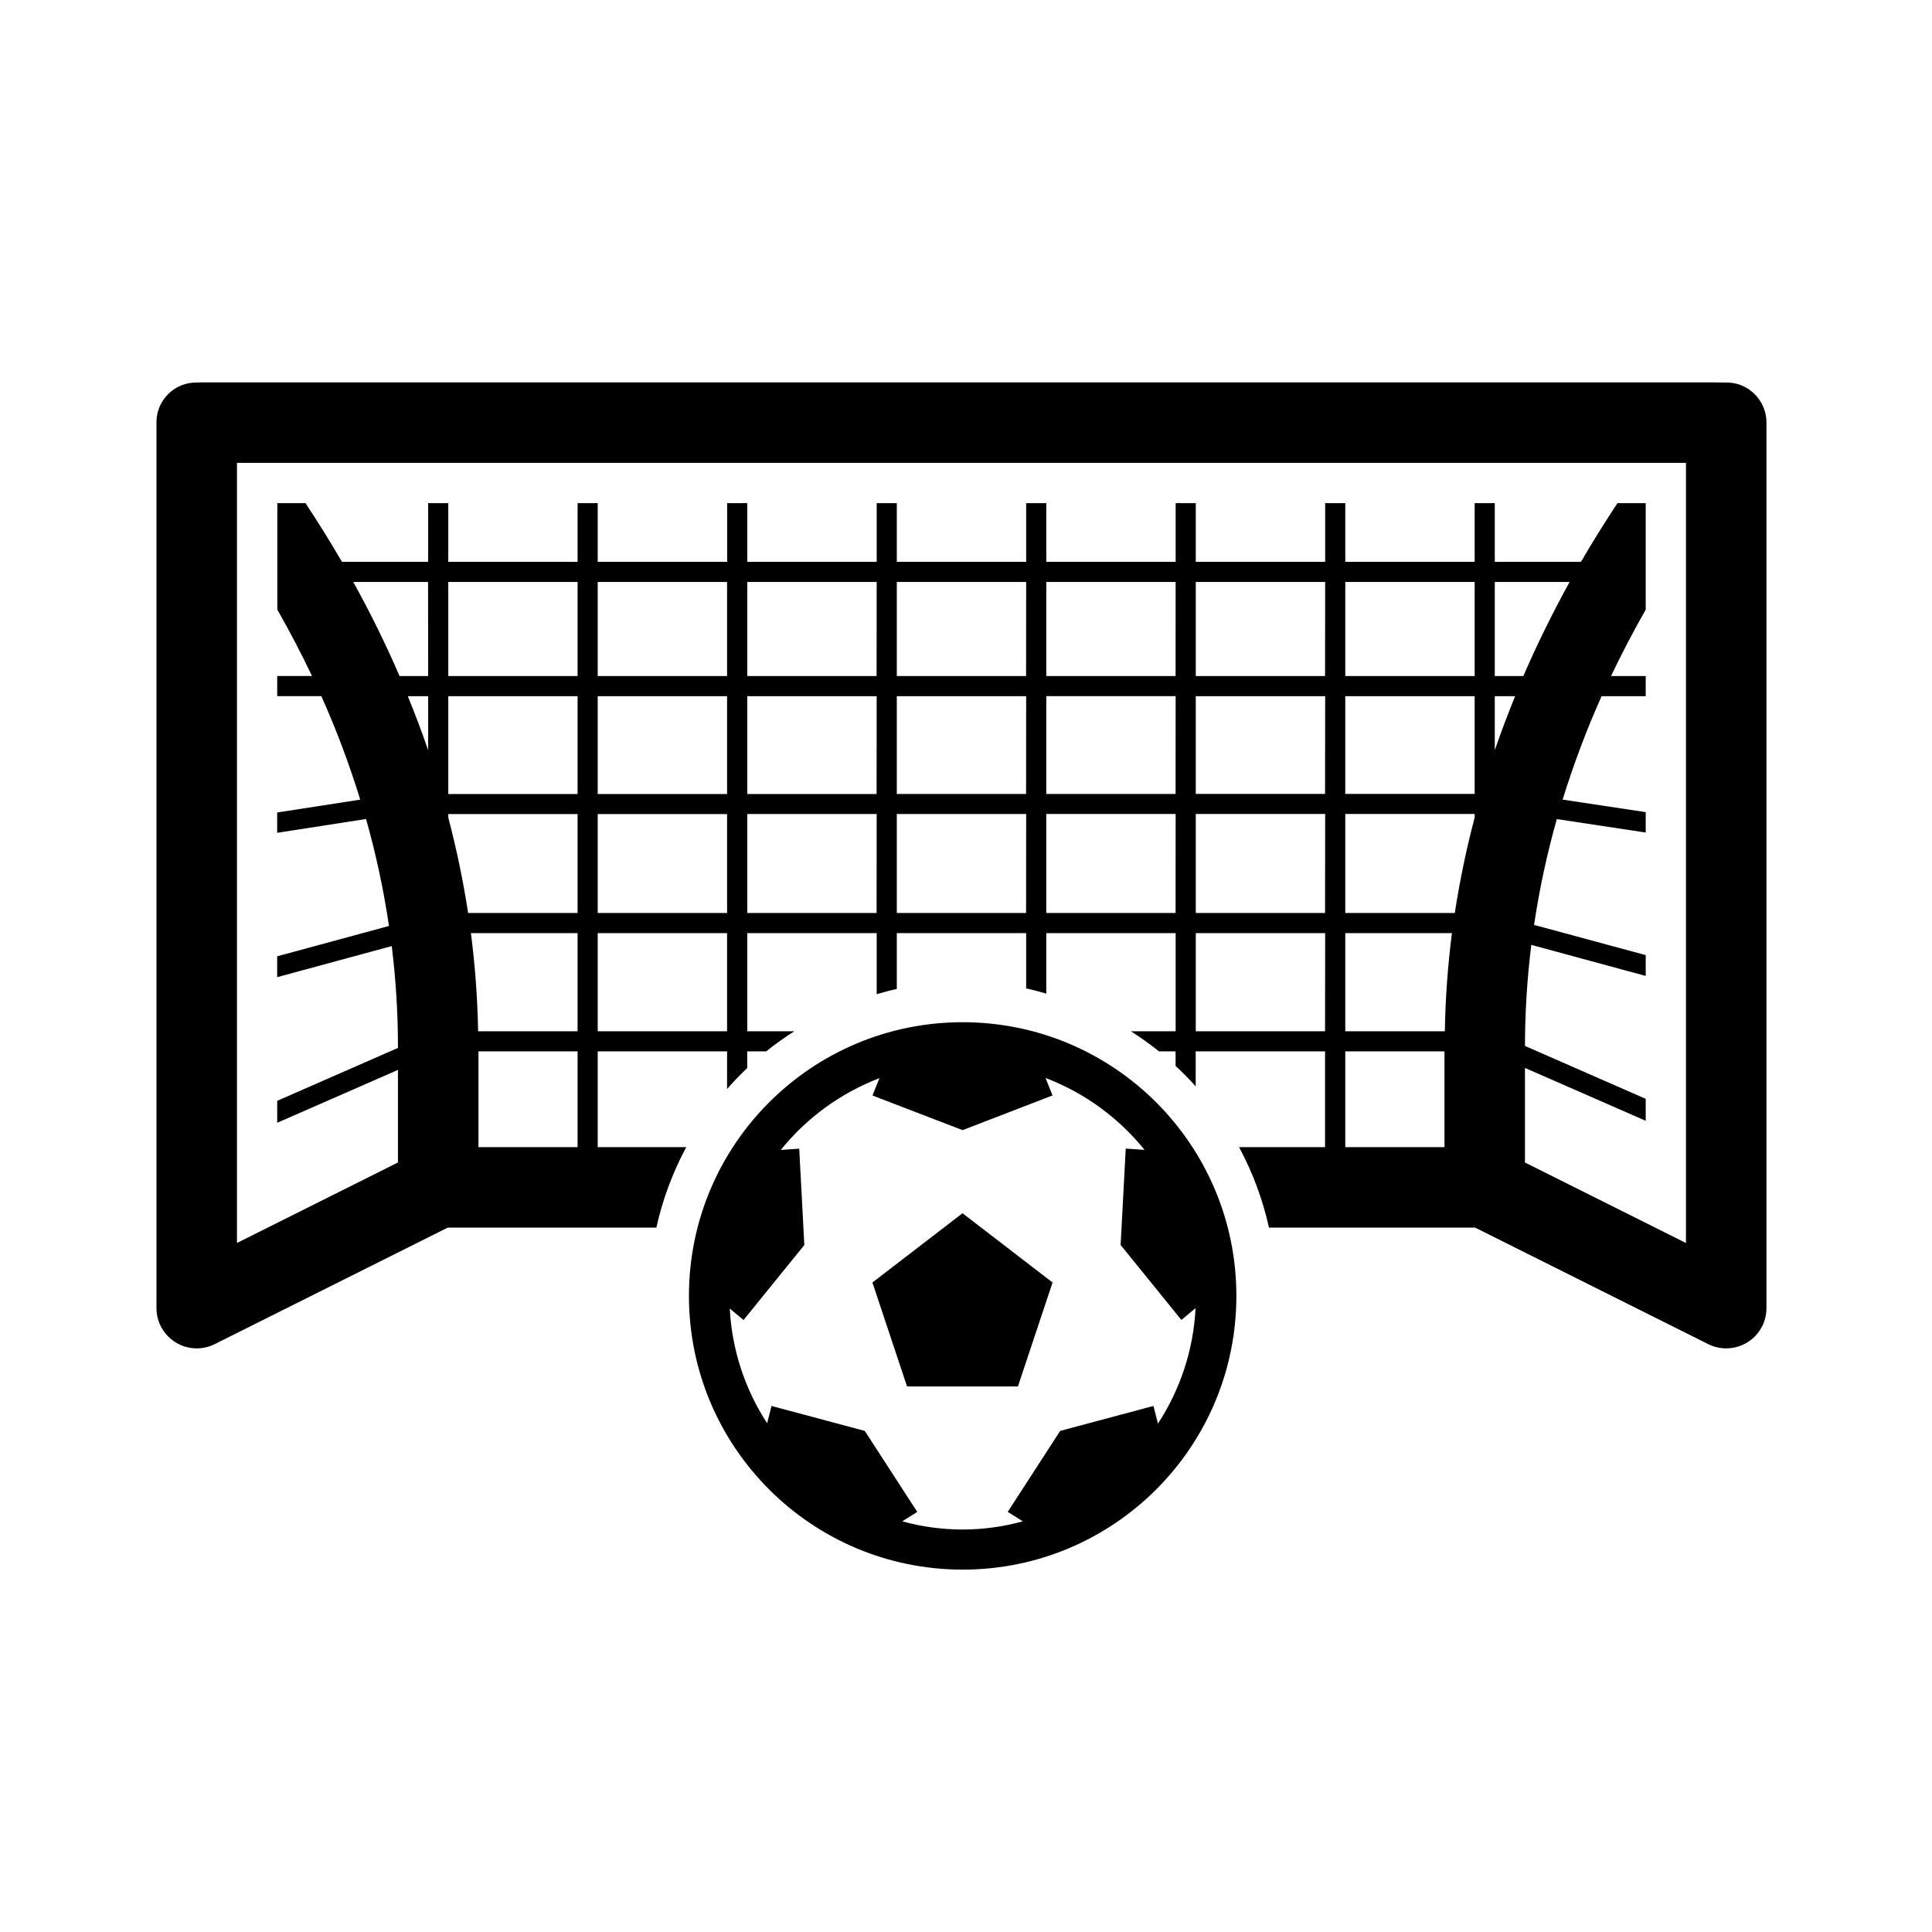
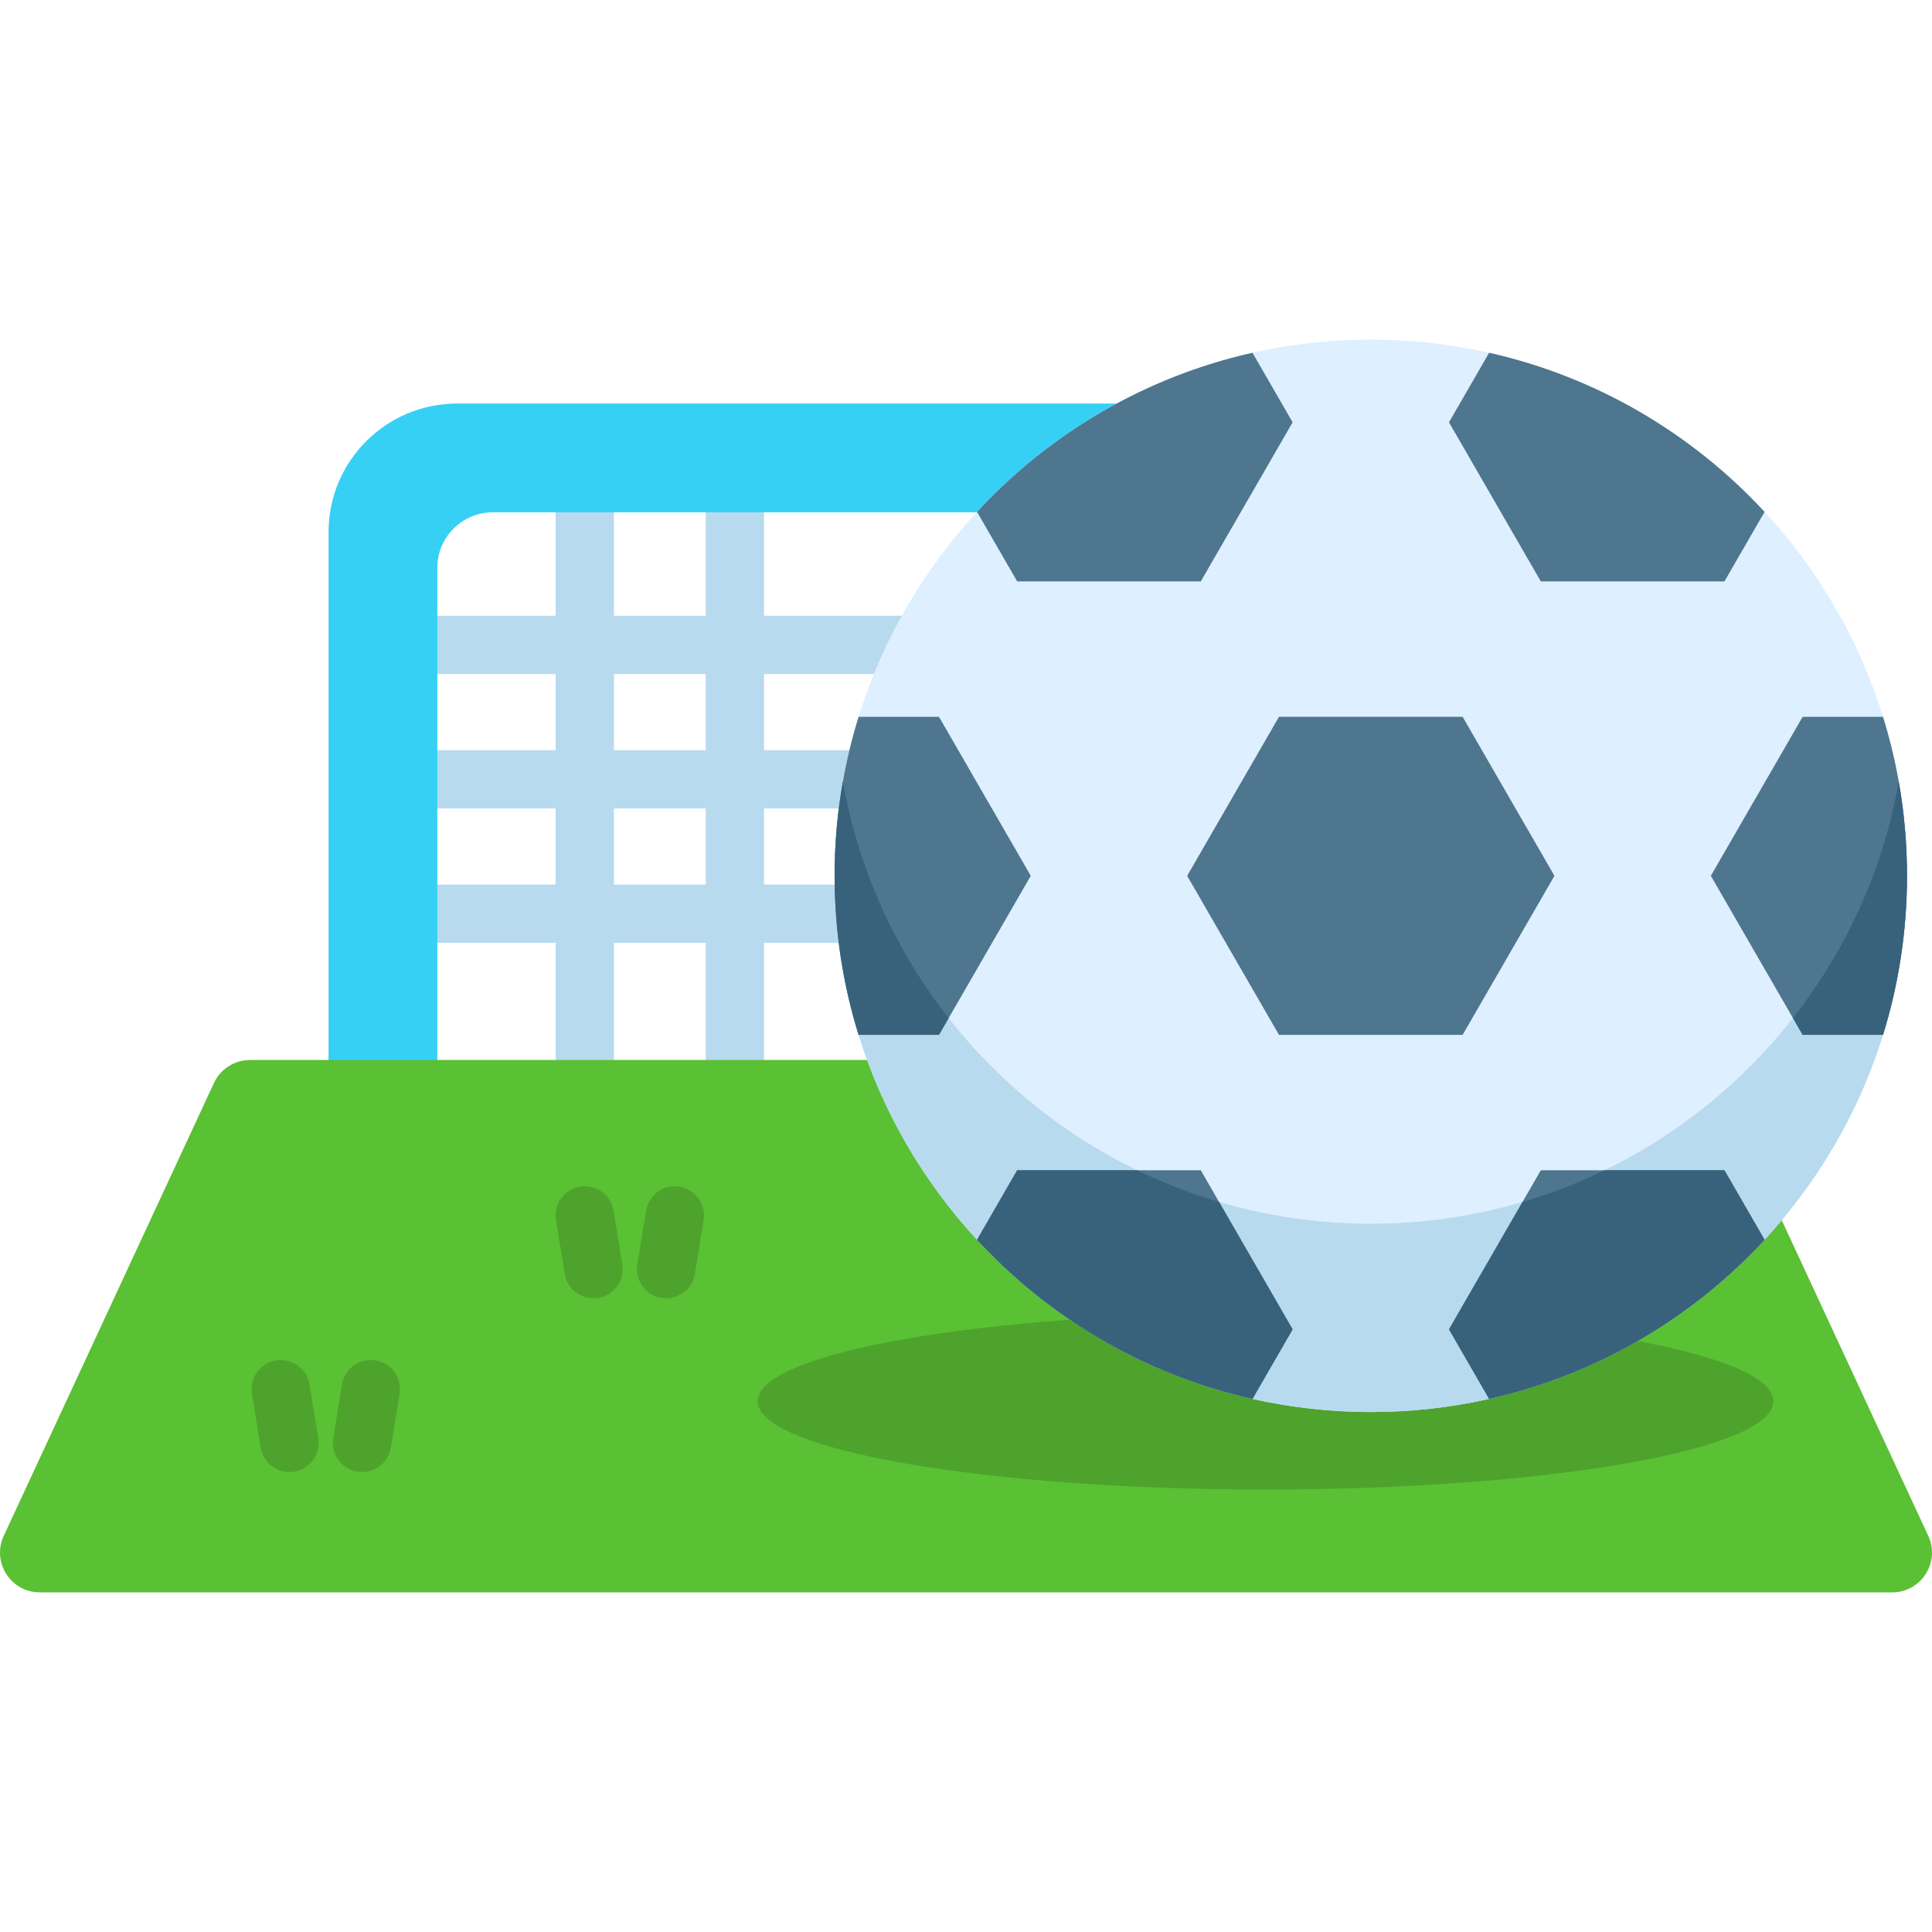
- <svg xmlns="http://www.w3.org/2000/svg" width="72" height="72" overflow="hidden">
-   <defs>
-     <clipPath id="clip0">
-       <rect x="745" y="604" width="72" height="72" />
-     </clipPath>
-   </defs>
-   <g clip-path="url(#clip0)" transform="translate(-745 -604)">
-     <path d="M809.835 618.337C809.673 618.282 809.503 618.255 809.331 618.257L808.836 618.25 752.596 618.25 752.322 618.256C751.505 618.249 750.838 618.906 750.831 619.723 750.831 619.732 750.831 619.741 750.831 619.75L750.831 652.75C750.831 653.578 751.503 654.25 752.331 654.25 752.564 654.25 752.794 654.196 753.002 654.092L761.686 649.75 769.461 649.75C769.692 648.703 770.067 647.694 770.575 646.75L767.275 646.75 767.275 643.182 772.096 643.182 772.096 644.583C772.334 644.312 772.583 644.052 772.846 643.804L772.846 643.182 773.552 643.182C773.888 642.912 774.238 642.662 774.602 642.432L772.849 642.432 772.849 638.775 777.671 638.775 777.671 641.05C777.918 640.979 778.167 640.911 778.421 640.857L778.421 638.775 783.242 638.775 783.242 640.836C783.497 640.888 783.744 640.96 783.992 641.029L783.992 638.775 788.813 638.775 788.813 642.432 787.143 642.432C787.507 642.662 787.857 642.912 788.193 643.182L788.81 643.182 788.81 643.723C789.071 643.965 789.321 644.219 789.56 644.484L789.56 643.182 794.381 643.182 794.381 646.75 791.176 646.75C791.684 647.694 792.059 648.703 792.291 649.75L799.975 649.75 808.66 654.092C809.401 654.462 810.302 654.162 810.673 653.422 810.777 653.213 810.831 652.983 810.831 652.75L810.831 619.75C810.831 619.116 810.433 618.55 809.835 618.337ZM760.956 631.959C760.726 631.284 760.469 630.609 760.198 629.945L760.956 629.945ZM760.956 629.195 759.89 629.195C759.381 628.014 758.806 626.845 758.165 625.688L760.953 625.688ZM766.525 646.75 762.831 646.75 762.831 643.182 766.525 643.182ZM766.525 642.432 762.818 642.432C762.796 641.209 762.706 639.988 762.55 638.775L766.525 638.775ZM766.525 638.025 762.446 638.025C762.262 636.827 762.015 635.64 761.706 634.468L761.706 634.338 766.525 634.338ZM766.525 633.591 761.706 633.591 761.706 629.945 766.525 629.945ZM766.525 629.195 761.706 629.195 761.706 625.688 766.525 625.688ZM772.096 642.432 767.275 642.432 767.275 638.775 772.096 638.775ZM772.096 638.025 767.275 638.025 767.275 634.337 772.096 634.337ZM772.096 633.591 767.275 633.591 767.275 629.945 772.096 629.945ZM772.096 629.195 767.275 629.195 767.275 625.688 772.096 625.688ZM777.668 638.025 772.849 638.025 772.849 634.336 777.671 634.336ZM777.668 633.591 772.849 633.591 772.849 629.945 777.671 629.945ZM777.668 629.195 772.849 629.195 772.849 625.688 777.671 625.688ZM783.239 638.025 778.421 638.025 778.421 634.336 783.242 634.336ZM783.239 633.59 778.421 633.59 778.421 629.945 783.242 629.945ZM783.239 629.195 778.421 629.195 778.421 625.688 783.242 625.688ZM788.81 638.025 783.992 638.025 783.992 634.335 788.813 634.335ZM788.81 633.589 783.992 633.589 783.992 629.944 788.813 629.944ZM788.81 629.195 783.992 629.195 783.992 625.688 788.813 625.688ZM794.381 642.432 789.563 642.432 789.563 638.775 794.385 638.775ZM794.381 638.025 789.563 638.025 789.563 634.334 794.385 634.334ZM794.381 633.588 789.563 633.588 789.563 629.945 794.385 629.945ZM794.381 629.195 789.563 629.195 789.563 625.688 794.385 625.688ZM798.831 646.75 795.135 646.75 795.135 643.182 798.831 643.182ZM798.845 642.432 795.135 642.432 795.135 638.775 799.109 638.775C798.954 639.988 798.865 641.209 798.845 642.432ZM799.956 634.468C799.647 635.64 799.4 636.827 799.216 638.025L795.135 638.025 795.135 634.334 799.956 634.334ZM799.956 633.588 795.135 633.588 795.135 629.945 799.956 629.945ZM799.956 629.195 795.135 629.195 795.135 625.688 799.956 625.688ZM800.706 631.959 800.706 629.945 801.464 629.945C801.193 630.613 800.937 631.284 800.706 631.959ZM800.706 629.195 800.706 625.688 803.495 625.688C802.858 626.844 802.283 628.013 801.77 629.195ZM807.831 624.287 807.831 650.323 801.831 647.323 801.831 643.798 806.331 645.769 806.331 644.95 801.831 642.979C801.833 641.72 801.912 640.463 802.067 639.213L806.331 640.37 806.331 639.594 802.17 638.469C802.368 637.137 802.652 635.82 803.018 634.525L806.331 635.026 806.331 634.266 803.235 633.799C803.64 632.486 804.125 631.199 804.687 629.945L806.331 629.945 806.331 629.195 805.038 629.195C805.433 628.364 805.864 627.539 806.331 626.72L806.331 622.75 805.278 622.75C804.803 623.474 804.343 624.202 803.919 624.938L800.706 624.938 800.706 622.75 799.956 622.75 799.956 624.938 795.135 624.938 795.135 622.75 794.385 622.75 794.385 624.938 789.563 624.938 789.563 622.75 788.813 622.75 788.813 624.938 783.992 624.938 783.992 622.75 783.242 622.75 783.242 624.938 778.421 624.938 778.421 622.75 777.671 622.75 777.671 624.938 772.849 624.938 772.849 622.75 772.099 622.75 772.099 624.938 767.275 624.938 767.275 622.75 766.525 622.75 766.525 624.938 761.706 624.938 761.706 622.75 760.956 622.75 760.956 624.938 757.744 624.938C757.32 624.202 756.86 623.474 756.385 622.75L755.335 622.75 755.335 626.718C755.802 627.538 756.233 628.363 756.628 629.193L755.331 629.193 755.331 629.943 756.975 629.943C757.537 631.198 758.021 632.486 758.425 633.8L755.329 634.279 755.329 635.036 758.642 634.522C759.012 635.831 759.298 637.162 759.496 638.508L755.329 639.639 755.329 640.416 759.599 639.258C759.752 640.499 759.83 641.749 759.831 643L759.831 643.053 755.331 645.024 755.331 645.843 759.831 643.872 759.831 647.322 753.831 650.322 753.831 621.25 807.831 621.25Z" />
-     <path d="M780.875 642.095C775.242 642.095 770.675 646.661 770.675 652.295 770.675 657.928 775.242 662.495 780.875 662.495 786.509 662.495 791.076 657.928 791.076 652.295 791.076 646.661 786.509 642.095 780.875 642.095ZM789.555 652.75C789.479 654.284 788.994 655.77 788.153 657.055L787.986 656.396 784.511 657.325 782.555 660.342 783.117 660.696C781.647 661.102 780.095 661.102 778.625 660.696L779.183 660.344 777.227 657.325 773.752 656.396 773.589 657.04C772.756 655.763 772.275 654.288 772.196 652.765L772.71 653.193 774.975 650.399 774.785 646.808 774.099 646.854C775.066 645.653 776.334 644.731 777.773 644.18L777.515 644.826 780.872 646.117 784.225 644.824 783.964 644.172C785.409 644.723 786.682 645.648 787.653 646.852L786.953 646.805 786.762 650.397 789.027 653.19Z" />
-     <path d="M777.513 651.795 778.803 655.669 780.87 655.669 782.935 655.669 784.226 651.795 780.87 649.214 777.513 651.795Z" />
+ <svg xmlns="http://www.w3.org/2000/svg" version="1.1" id="Layer_1" x="0px" y="0px" viewBox="0 0 512 512" style="enable-background:new 0 0 512 512;" xml:space="preserve" width="512" height="512">
+   <g id="XMLID_2_">
+     <path id="XMLID_1894_" style="fill:#B8DAEF;" d="M265.021,163.189h-62.548v-33.604c0-4.268-3.459-7.726-7.726-7.726   s-7.726,3.459-7.726,7.726v33.604h-24.317v-33.604c0-4.268-3.459-7.726-7.726-7.726c-4.267,0-7.726,3.459-7.726,7.726v33.604   h-39.293c-4.267,0-7.726,3.459-7.726,7.726s3.459,7.726,7.726,7.726h39.293v20.163h-39.293c-4.267,0-7.726,3.459-7.726,7.726   s3.459,7.726,7.726,7.726h39.293v20.164h-39.293c-4.267,0-7.726,3.459-7.726,7.726s3.459,7.726,7.726,7.726h39.293v35.486   c0,4.268,3.459,7.726,7.726,7.726c4.267,0,7.726-3.459,7.726-7.726v-35.486h24.317v35.486c0,4.268,3.459,7.726,7.726,7.726   s7.726-3.459,7.726-7.726v-35.486h46.736c4.267,0,7.726-3.459,7.726-7.726s-3.459-7.726-7.726-7.726h-46.736v-20.164h46.736   c4.267,0,7.726-3.459,7.726-7.726s-3.459-7.726-7.726-7.726h-46.736v-20.163h62.548c4.267,0,7.726-3.459,7.726-7.726   S269.288,163.189,265.021,163.189z M187.02,234.422h-24.317v-20.164h24.317V234.422z M187.02,198.805h-24.317v-20.163h24.317   V198.805z" />
+     <g id="XMLID_914_">
+       <g id="XMLID_917_">
+         <path id="XMLID_1893_" style="fill:#37D0F5;" d="M115.895,282.911V150.485c0-8.128,6.589-14.718,14.718-14.718h178.476     c8.128,0,14.718,6.589,14.718,14.718v132.426c0,2.613,2.119,4.732,4.732,4.732H347.9c2.613,0,4.732-2.119,4.732-4.732V141.021     c0-18.821-15.258-34.079-34.079-34.079H121.149c-18.821,0-34.079,15.258-34.079,34.079v141.891c0,2.613,2.119,4.732,4.732,4.732     h19.361C113.777,287.643,115.895,285.525,115.895,282.911z" />
+       </g>
+     </g>
+     <path id="XMLID_1890_" style="fill:#5AC034;" d="M501.446,421.994H10.554c-7.703,0-12.805-7.993-9.562-14.98l55.704-120.001   c1.728-3.722,5.458-6.103,9.562-6.103h379.484c4.103,0,7.834,2.381,9.562,6.103l55.704,120.001   C514.251,414.001,509.149,421.994,501.446,421.994z" />
+     <ellipse id="XMLID_1889_" style="fill:#4DA32C;" cx="335.382" cy="371.335" rx="134.597" ry="23.399" />
+     <g id="XMLID_918_">
+       <g id="XMLID_919_">
+         <path id="XMLID_1886_" style="fill:#DEEFFF;" d="M505.375,232.104c0,14.67-2.219,28.826-6.361,42.142     c-6.334,20.476-17.187,38.962-31.383,54.309c-19.19,20.746-44.47,35.755-72.998,42.169c-10.082,2.274-20.584,3.478-31.356,3.478     c-10.772,0-21.274-1.204-31.356-3.478c-28.528-6.415-53.808-21.423-72.998-42.169c-14.196-15.347-25.05-33.833-31.383-54.309     c-4.141-13.317-6.361-27.472-6.361-42.142c0-14.67,2.219-28.826,6.361-42.142c6.334-20.476,17.187-38.962,31.383-54.309     c19.19-20.746,44.47-35.755,72.998-42.169c10.082-2.274,20.584-3.478,31.356-3.478c10.772,0,21.274,1.204,31.356,3.478     c28.528,6.415,53.808,21.423,72.998,42.169c14.196,15.347,25.05,33.833,31.383,54.309     C503.156,203.279,505.375,217.434,505.375,232.104z" />
+         <path id="XMLID_1883_" style="fill:#B8DAEF;" d="M363.277,374.196c-78.473,0-142.091-63.618-142.091-142.091     c0-8.522,0.754-16.846,2.189-24.956c11.787,66.578,69.951,117.154,139.902,117.154s128.115-50.575,139.903-117.154     c1.435,8.109,2.189,16.434,2.189,24.956C505.368,310.577,441.75,374.196,363.277,374.196z" />
+         <polygon id="XMLID_1880_" style="fill:#4E768E;" points="387.609,189.96 338.945,189.96 314.613,232.104 338.945,274.249      387.609,274.249 411.941,232.104    " />
+         <path id="XMLID_1877_" style="fill:#4E768E;" d="M505.376,232.1c0,14.67-2.225,28.835-6.356,42.145h-21.304l-2.565-4.45     L453.393,232.1l24.323-42.134h21.304c1.731,5.584,3.132,11.322,4.172,17.183C504.624,215.246,505.376,223.59,505.376,232.1z" />
+         <path id="XMLID_1874_" style="fill:#4E768E;" d="M273.163,232.1l-21.757,37.705l-2.565,4.44h-21.304     c-4.141-13.31-6.356-27.475-6.356-42.145c0-8.509,0.742-16.854,2.184-24.951c1.04-5.862,2.431-11.6,4.172-17.183h21.304     L273.163,232.1z" />
+         <path id="XMLID_1871_" style="fill:#4E768E;" d="M342.557,111.916l-24.333,42.156h-48.665l-10.637-18.419     c19.19-20.746,44.47-35.755,72.998-42.169L342.557,111.916z" />
+         <path id="XMLID_1868_" style="fill:#4E768E;" d="M467.63,328.556c-19.192,20.748-44.473,35.758-72.999,42.165L384,352.291     l19.491-33.769l4.842-8.386h48.666L467.63,328.556z" />
+         <path id="XMLID_1865_" style="fill:#4E768E;" d="M467.631,135.653l-10.637,18.419h-48.665l-24.333-42.156l10.637-18.432     C423.161,99.899,448.441,114.907,467.631,135.653z" />
+         <path id="XMLID_1852_" style="fill:#4E768E;" d="M342.556,352.291l-10.632,18.43c-28.536-6.408-53.817-21.417-72.999-42.165     l10.631-18.42h48.666l4.842,8.396L342.556,352.291z" />
+       </g>
+     </g>
+     <g id="XMLID_920_">
+       <g id="XMLID_930_">
+         <path id="XMLID_1612_" style="fill:#4DA32C;" d="M76.707,390.099c-3.721,0-7-2.695-7.617-6.487l-2.312-14.221     c-0.685-4.212,2.175-8.182,6.386-8.866c4.212-0.685,8.182,2.174,8.866,6.385l2.312,14.221c0.685,4.212-2.175,8.182-6.386,8.866     C77.537,390.065,77.119,390.099,76.707,390.099z" />
+       </g>
+       <g id="XMLID_931_">
+         <path id="XMLID_1604_" style="fill:#4DA32C;" d="M95.96,390.099c-0.412,0-0.829-0.033-1.249-0.102     c-4.212-0.684-7.071-4.654-6.386-8.866l2.312-14.221c0.685-4.212,4.656-7.07,8.866-6.385c4.212,0.684,7.071,4.654,6.386,8.866     l-2.312,14.221C102.96,387.403,99.681,390.099,95.96,390.099z" />
+       </g>
+     </g>
+     <g id="XMLID_932_">
+       <g id="XMLID_933_">
+         <path id="XMLID_1597_" style="fill:#4DA32C;" d="M157.28,344.055c-3.721,0-7-2.695-7.617-6.488l-2.312-14.222     c-0.685-4.211,2.175-8.181,6.386-8.865c4.216-0.687,8.181,2.173,8.866,6.386l2.312,14.222c0.685,4.211-2.175,8.181-6.386,8.865     C158.109,344.022,157.692,344.055,157.28,344.055z" />
+       </g>
+       <g id="XMLID_934_">
+         <path id="XMLID_1595_" style="fill:#4DA32C;" d="M176.532,344.055c-0.412,0-0.829-0.033-1.249-0.102     c-4.212-0.684-7.071-4.654-6.386-8.865l2.312-14.222c0.685-4.213,4.658-7.073,8.866-6.386c4.212,0.684,7.071,4.654,6.386,8.865     l-2.312,14.222C183.532,341.36,180.253,344.055,176.532,344.055z" />
+       </g>
+     </g>
+     <path id="XMLID_1586_" style="fill:#38627C;" d="M223.374,207.149c4.131,23.354,13.969,44.741,28.031,62.656l-2.565,4.44h-21.304   c-4.141-13.31-6.356-27.475-6.356-42.145c0-8.509,0.742-16.854,2.184-24.951H223.374z" />
+     <path id="XMLID_942_" style="fill:#38627C;" d="M323.065,318.532l19.491,33.759l-10.632,18.43   c-28.536-6.408-53.817-21.417-72.999-42.165l10.631-18.42h31.822C308.313,313.505,315.555,316.317,323.065,318.532z" />
+     <path id="XMLID_915_" style="fill:#38627C;" d="M456.999,310.136l10.631,18.42c-19.192,20.748-44.473,35.758-72.999,42.165   L384,352.291l19.491-33.769c7.51-2.205,14.752-5.017,21.675-8.386H456.999z" />
+     <path id="XMLID_867_" style="fill:#38627C;" d="M505.376,232.1c0,14.67-2.225,28.835-6.356,42.145h-21.304l-2.565-4.45   c14.062-17.915,23.9-39.291,28.031-62.645h0.01C504.624,215.246,505.376,223.59,505.376,232.1z" />
  </g>
</svg>
